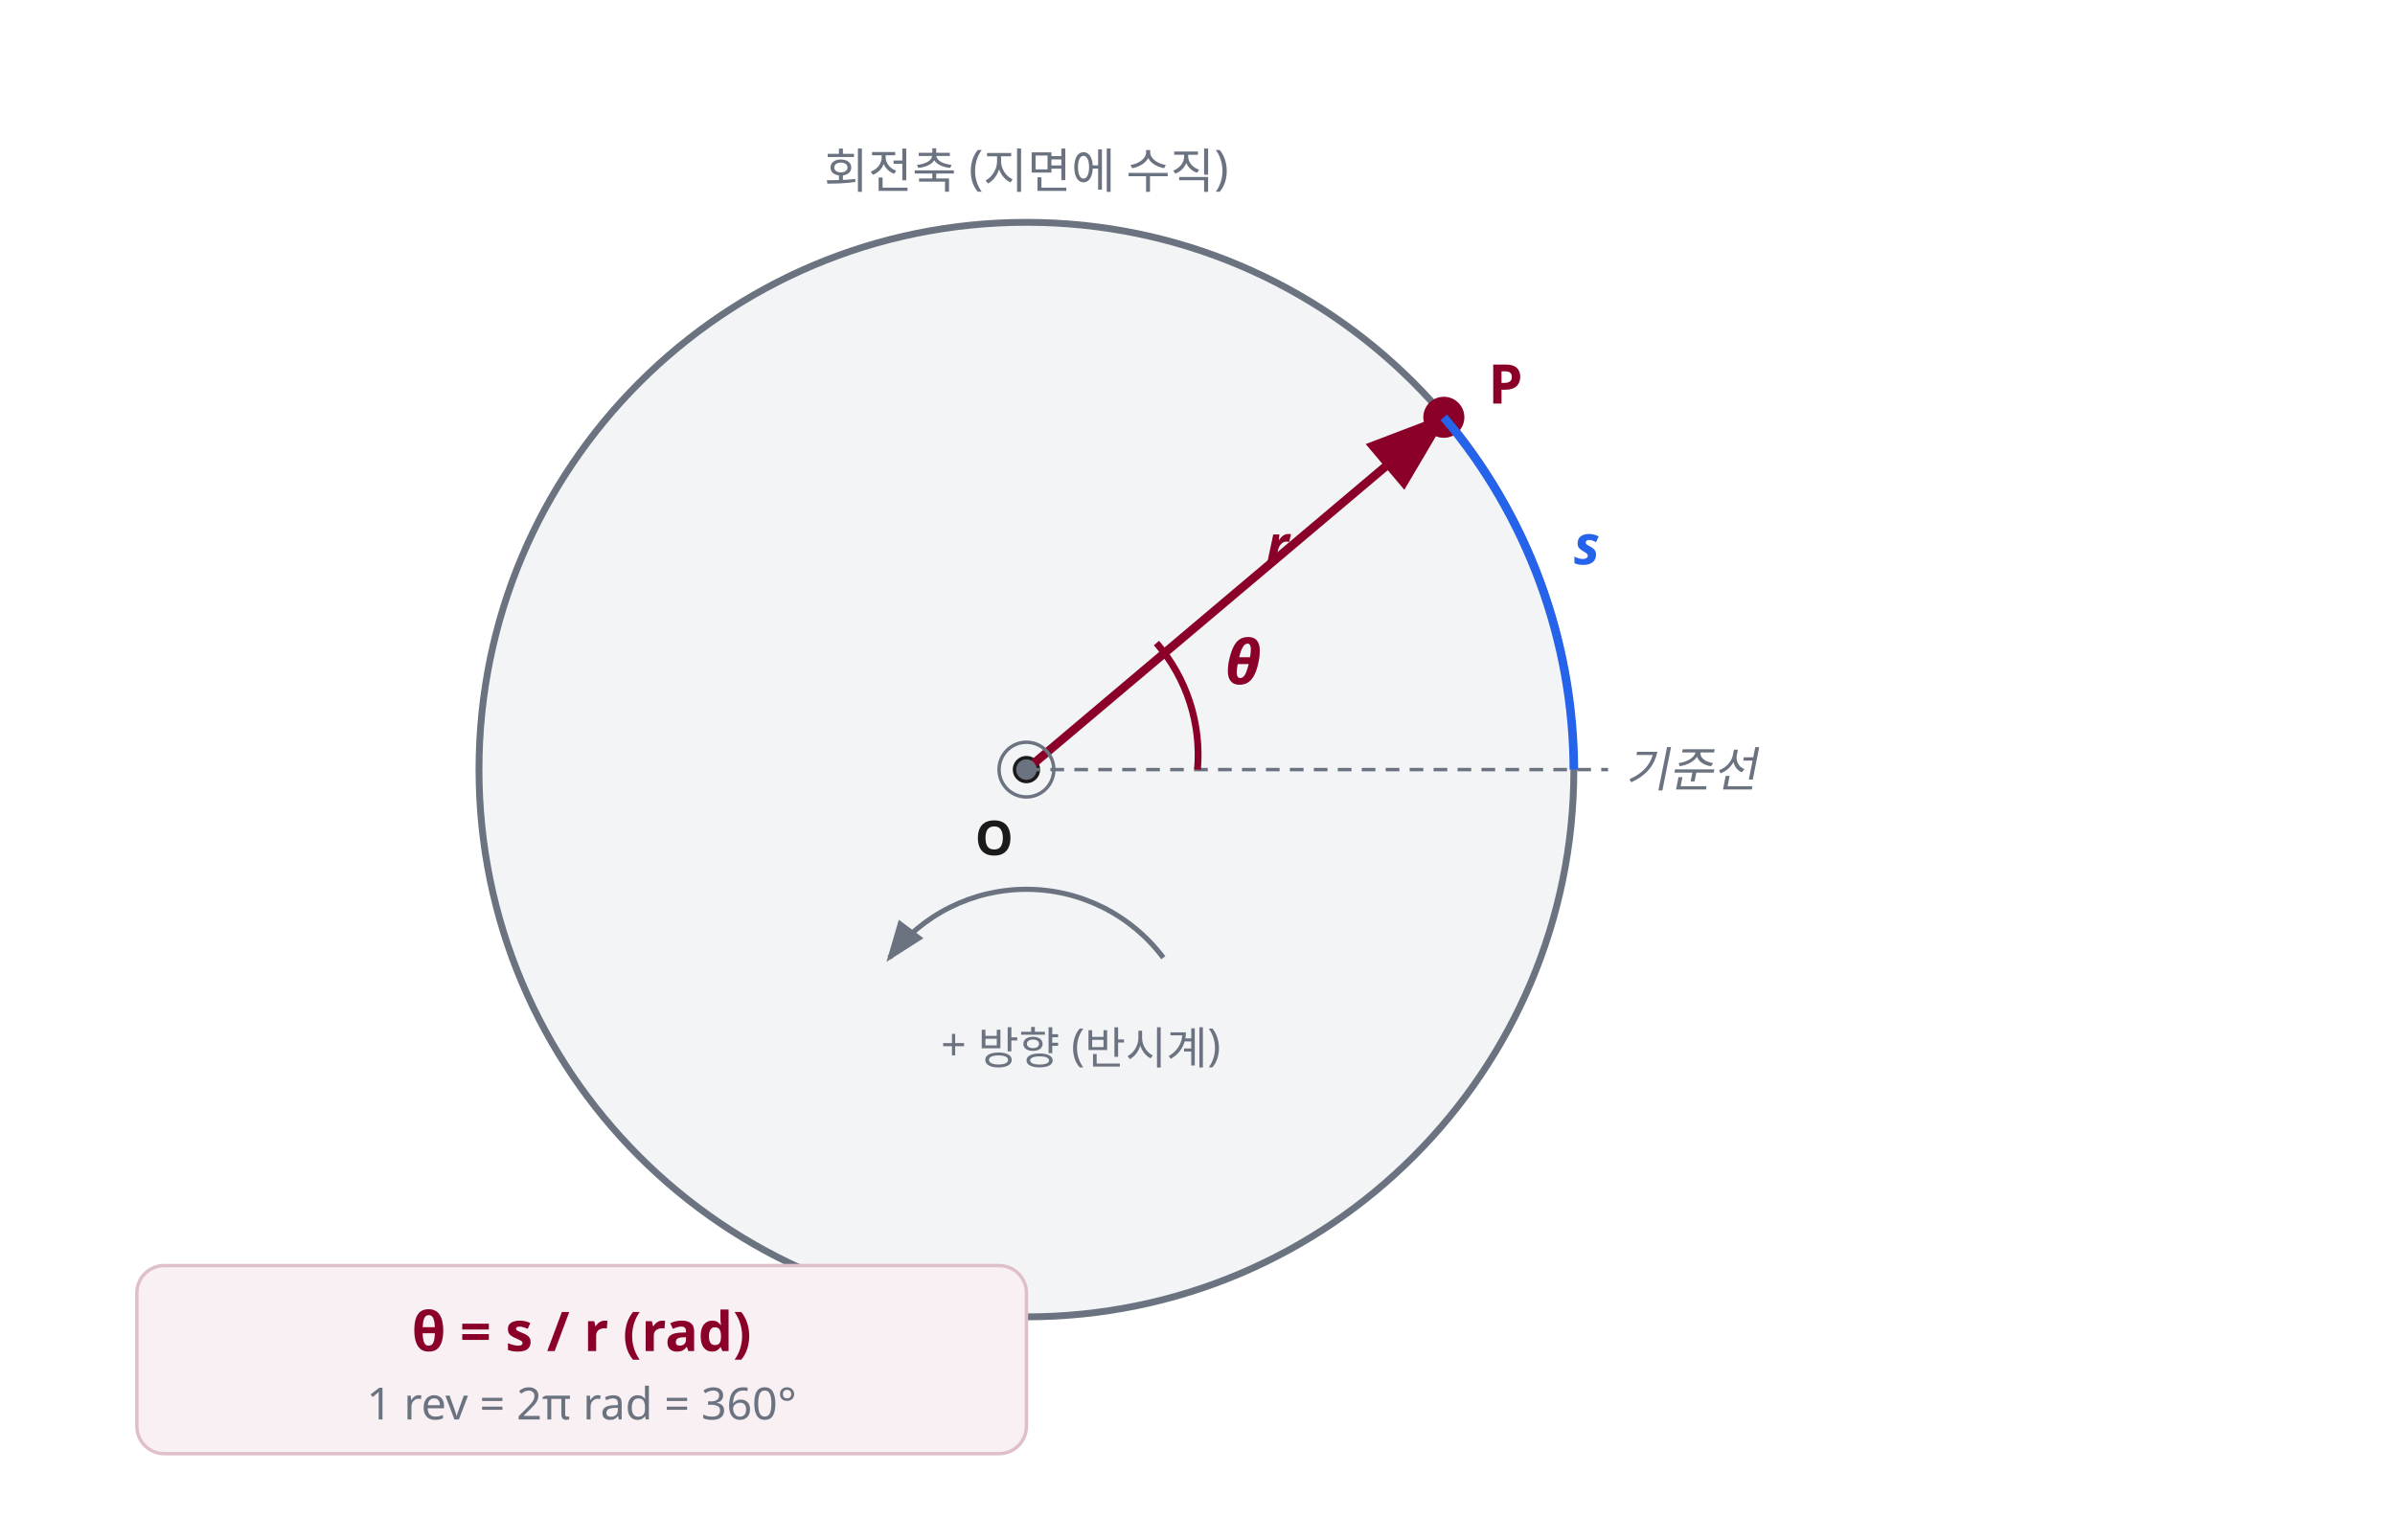
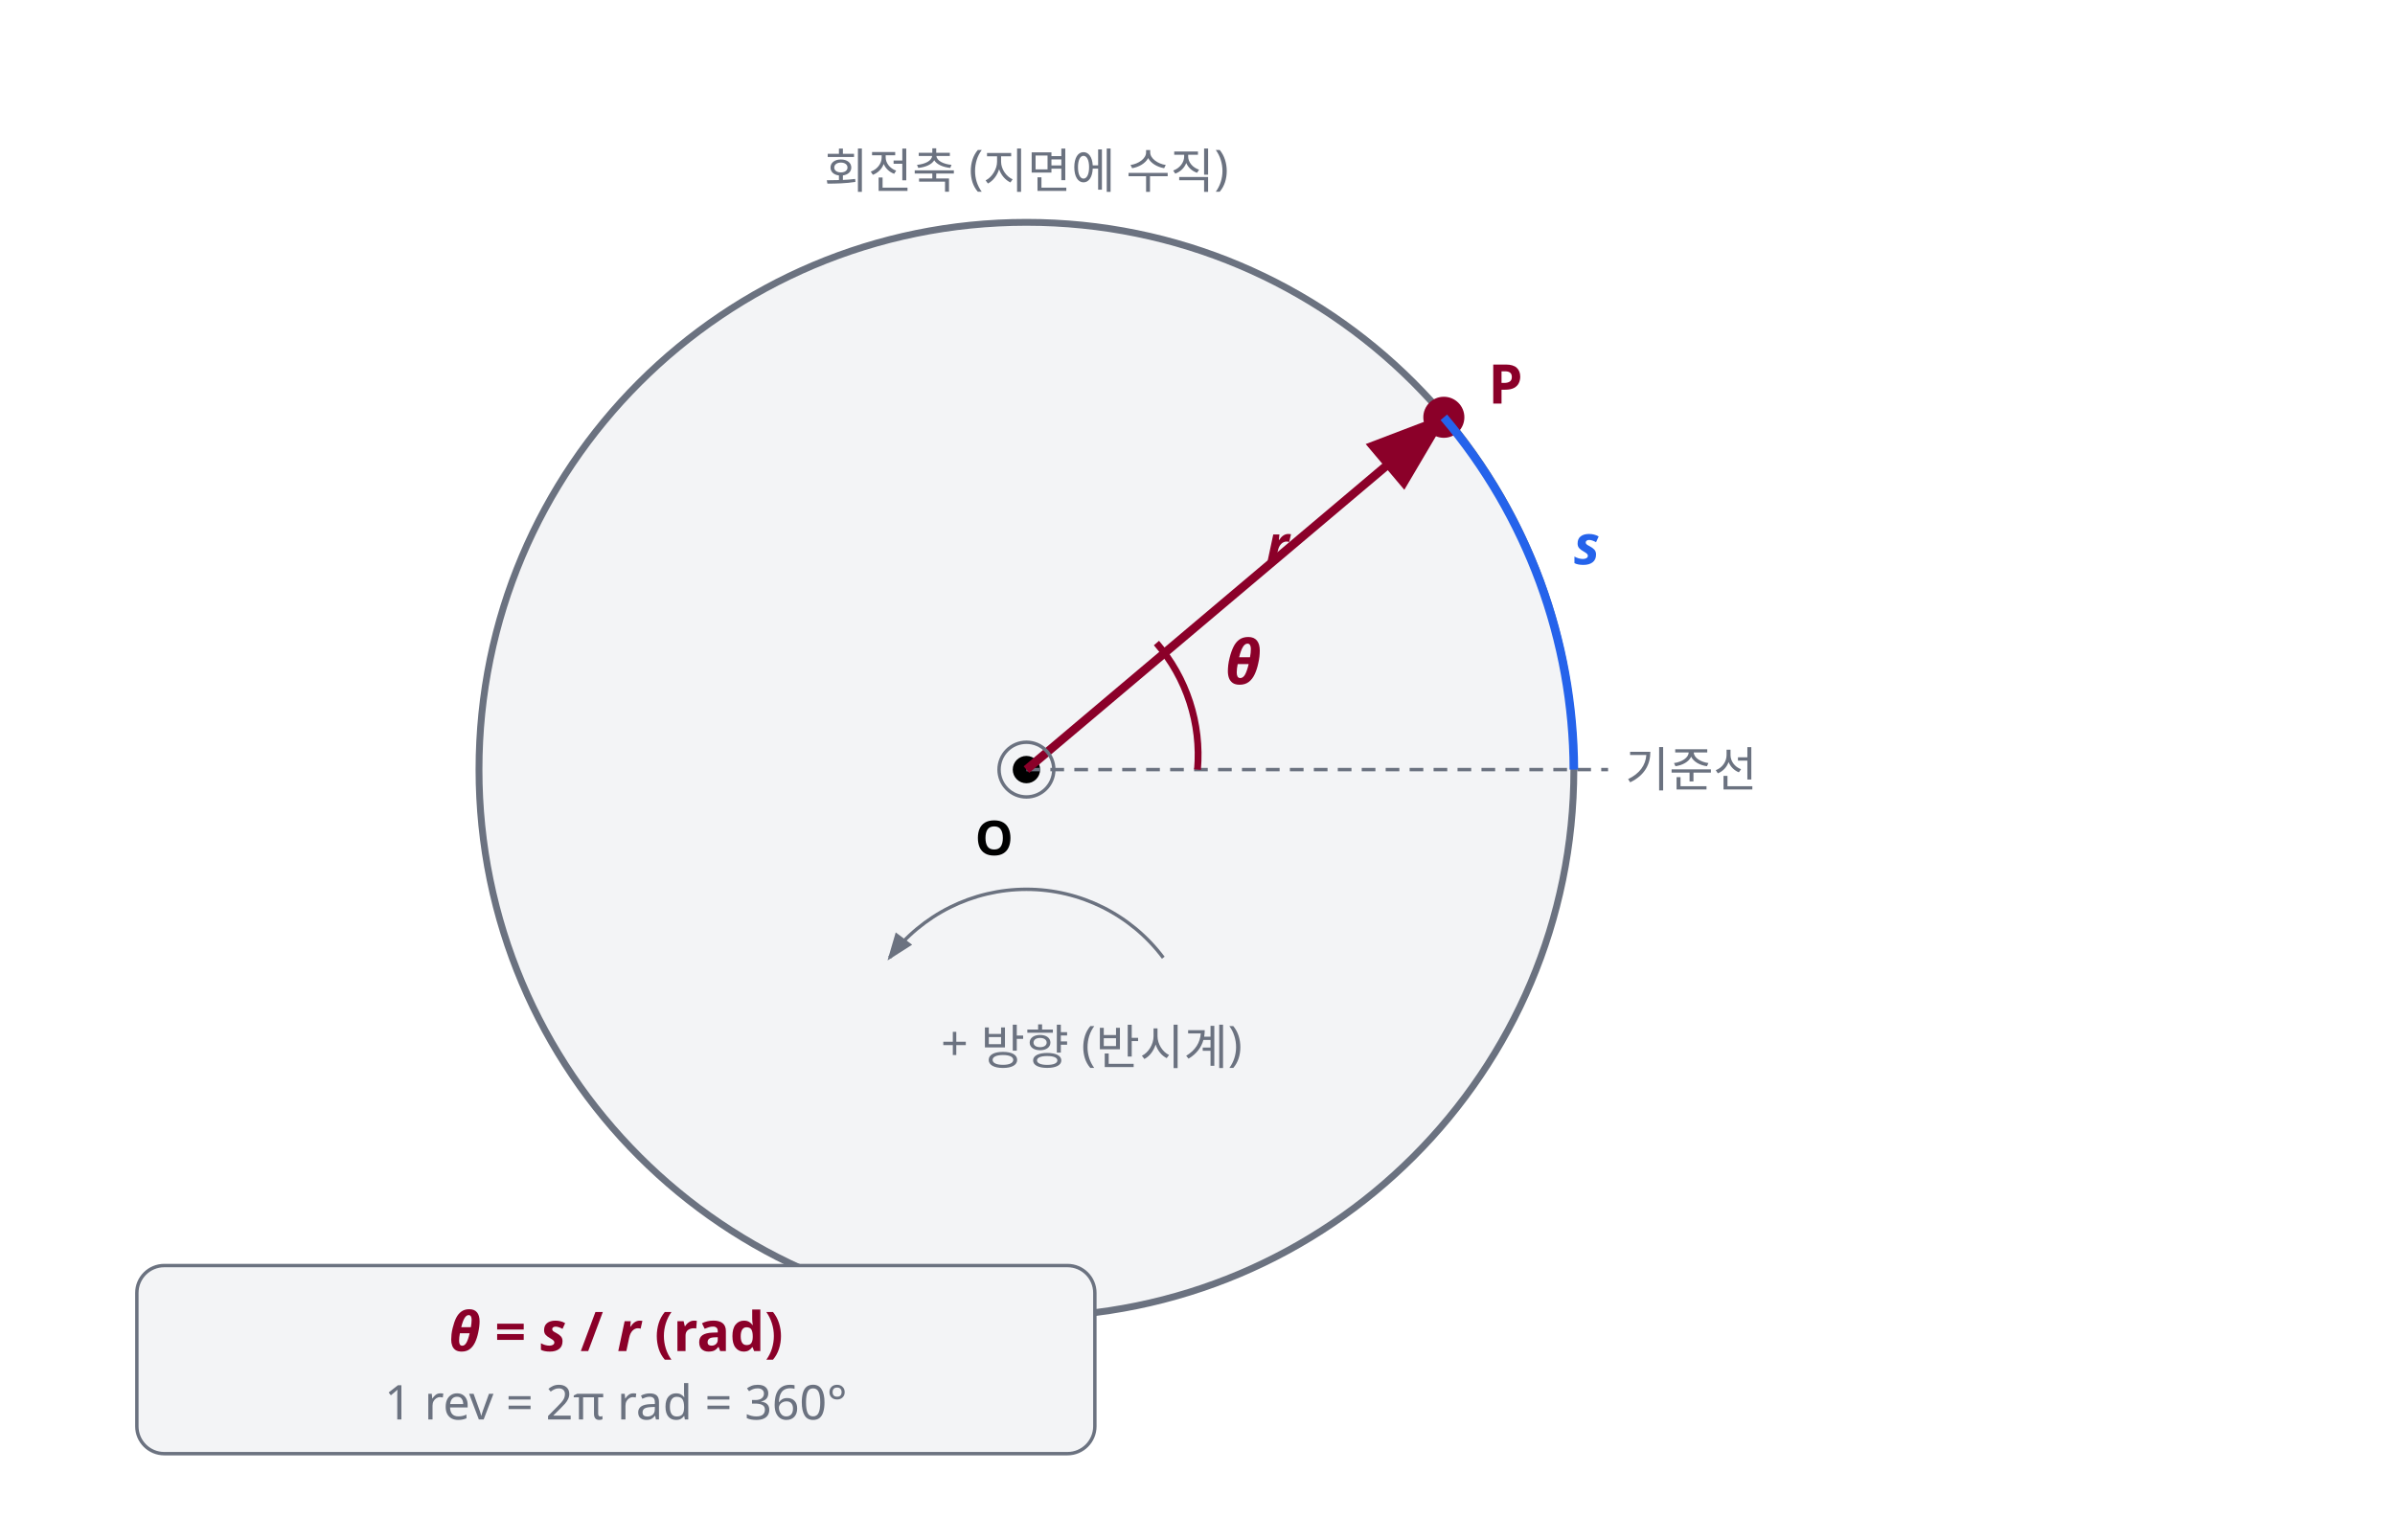
<svg xmlns="http://www.w3.org/2000/svg" viewBox="0 0 700 450" font-family="sans-serif">
  <defs>
    <marker id="arrow-red" markerWidth="10" markerHeight="7" refX="9" refY="3.5" orient="auto">
      <polygon points="0 0, 10 3.5, 0 7" fill="#8B0029" />
    </marker>
    <marker id="arrow-blue" markerWidth="10" markerHeight="7" refX="9" refY="3.5" orient="auto">
      <polygon points="0 0, 10 3.5, 0 7" fill="#2563EB" />
    </marker>
    <marker id="arrow-gray" markerWidth="8" markerHeight="6" refX="7" refY="3" orient="auto">
      <polygon points="0 0, 8 3, 0 6" fill="#6B7280" />
    </marker>
  </defs>
  <circle cx="300" cy="225" r="160" fill="#F3F4F6" stroke="#6B7280" stroke-width="2" />
-   <circle cx="300" cy="225" r="4" fill="#1a1a1a" />
-   <text x="285" y="250" font-size="14" fill="#1a1a1a" font-weight="bold">O</text>
+   <circle cx="300" cy="225" r="4" fill="#000000" />
+   <text x="285" y="250" font-size="14" fill="#000000" font-weight="bold">O</text>
  <line x1="300" y1="225" x2="470" y2="225" stroke="#6B7280" stroke-width="1" stroke-dasharray="4 3" />
-   <text x="475" y="230" font-size="14" fill="#6B7280" font-style="italic">기준선</text>
+   <text x="475" y="230" font-size="14" fill="#6B7280">기준선</text>
  <line x1="300" y1="225" x2="422" y2="122" stroke="#8B0029" stroke-width="2.5" marker-end="url(#arrow-red)" />
  <circle cx="422" cy="122" r="6" fill="#8B0029" />
  <text x="435" y="118" font-size="16" fill="#8B0029" font-weight="bold">P</text>
  <text x="370" y="165" font-size="16" fill="#8B0029" font-style="italic" font-weight="bold">r</text>
  <path d="M 350 225 A 50 50 0 0 0 338 188" fill="none" stroke="#8B0029" stroke-width="2" />
  <text x="358" y="200" font-size="18" fill="#8B0029" font-style="italic" font-weight="bold">θ</text>
  <path d="M 460 225 A 160 160 0 0 0 422 122" fill="none" stroke="#2563EB" stroke-width="2.5" />
  <text x="460" y="165" font-size="16" fill="#2563EB" font-weight="bold" font-style="italic">s</text>
-   <rect x="40" y="370" width="260" height="55" rx="8" fill="#f8f0f2" stroke="#e0c0c8" stroke-width="1" />
-   <text x="170" y="395" text-anchor="middle" font-size="16" fill="#8B0029" font-weight="bold">
-     θ = s / r  (rad)
+   <rect x="40" y="370" width="280" height="55" rx="8" fill="#F3F4F6" stroke="#6B7280" stroke-width="1" />
+   <text x="180" y="395" text-anchor="middle" font-size="16" fill="#8B0029" font-weight="bold">
+     <tspan font-style="italic">θ</tspan> = <tspan font-style="italic">s</tspan> / <tspan font-style="italic">r</tspan>  (rad)
  </text>
-   <text x="170" y="415" text-anchor="middle" font-size="13" fill="#6B7280">
+   <text x="180" y="415" text-anchor="middle" font-size="14" fill="#6B7280">
    1 rev = 2π rad = 360°
  </text>
-   <path d="M 340 280 A 50 50 0 0 0 260 280" fill="none" stroke="#6B7280" stroke-width="1.5" marker-end="url(#arrow-gray)" />
-   <text x="275" y="310" font-size="13" fill="#6B7280">+ 방향 (반시계)</text>
+   <path d="M 340 280 A 50 50 0 0 0 260 280" fill="none" stroke="#6B7280" stroke-width="1" marker-end="url(#arrow-gray)" />
+   <text x="275" y="310" font-size="14" fill="#6B7280">+ 방향 (반시계)</text>
  <text x="300" y="55" text-anchor="middle" font-size="14" fill="#6B7280">회전축 (지면에 수직)</text>
-   <circle cx="300" cy="225" r="3" fill="#6B7280" />
  <circle cx="300" cy="225" r="8" fill="none" stroke="#6B7280" stroke-width="1" />
</svg>
